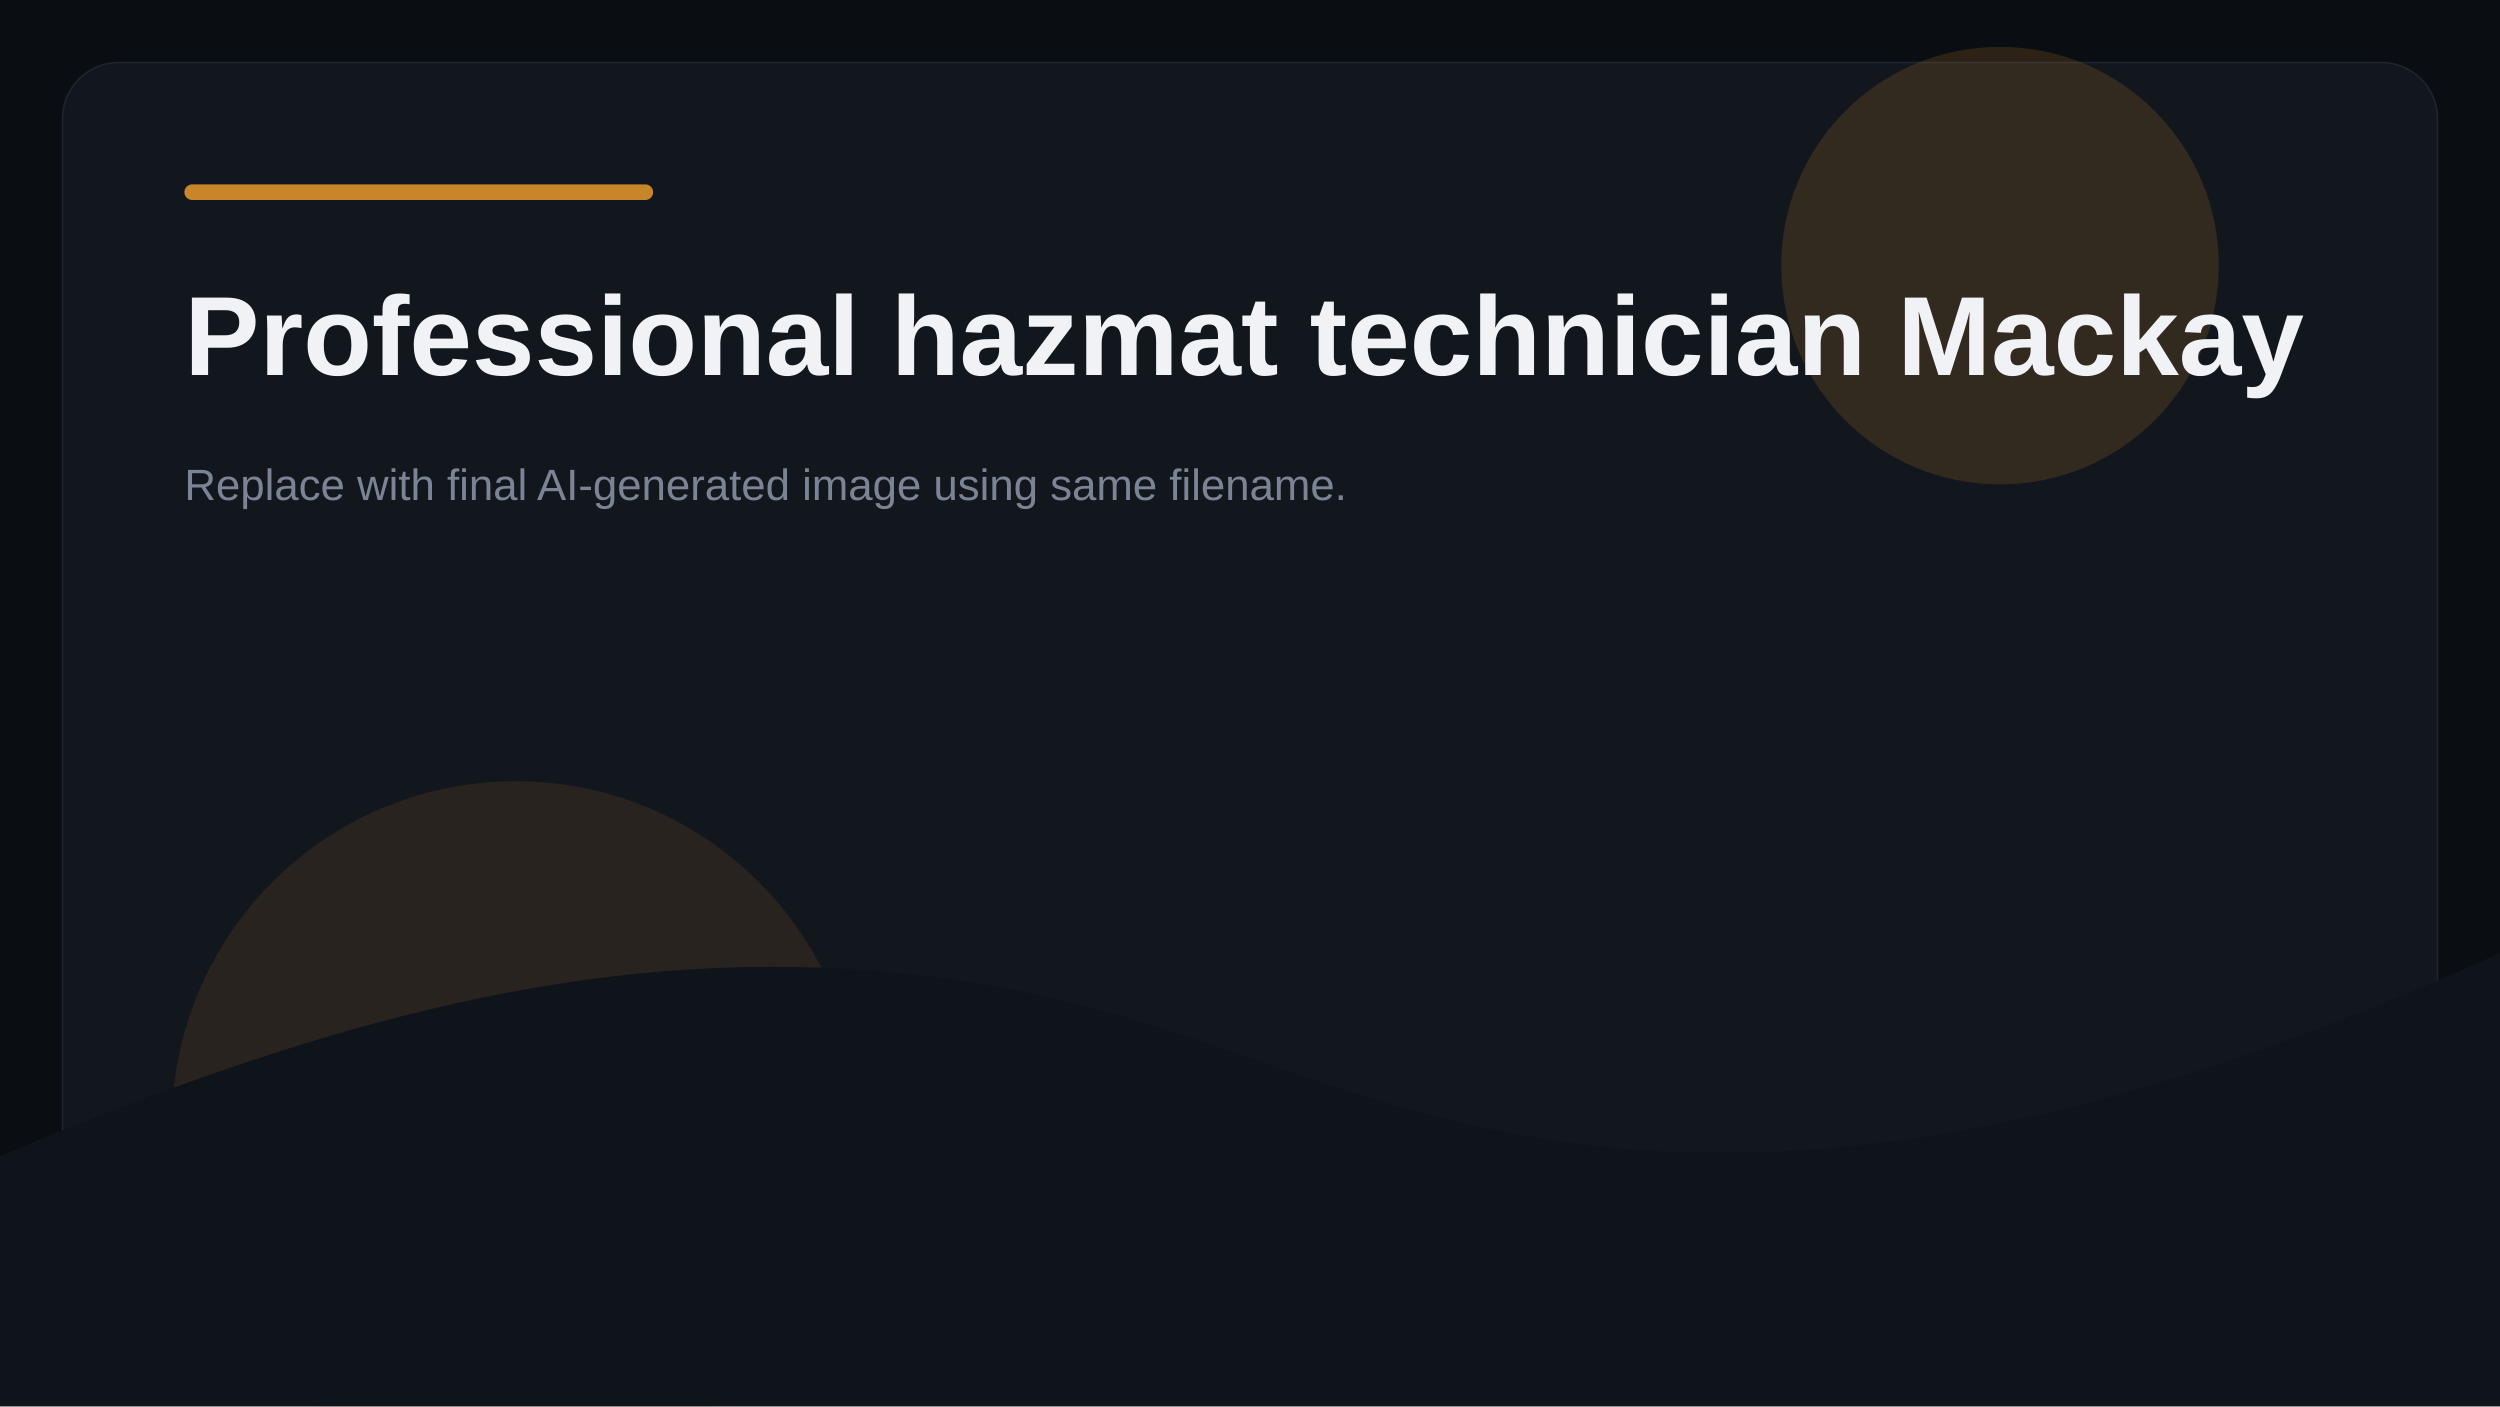
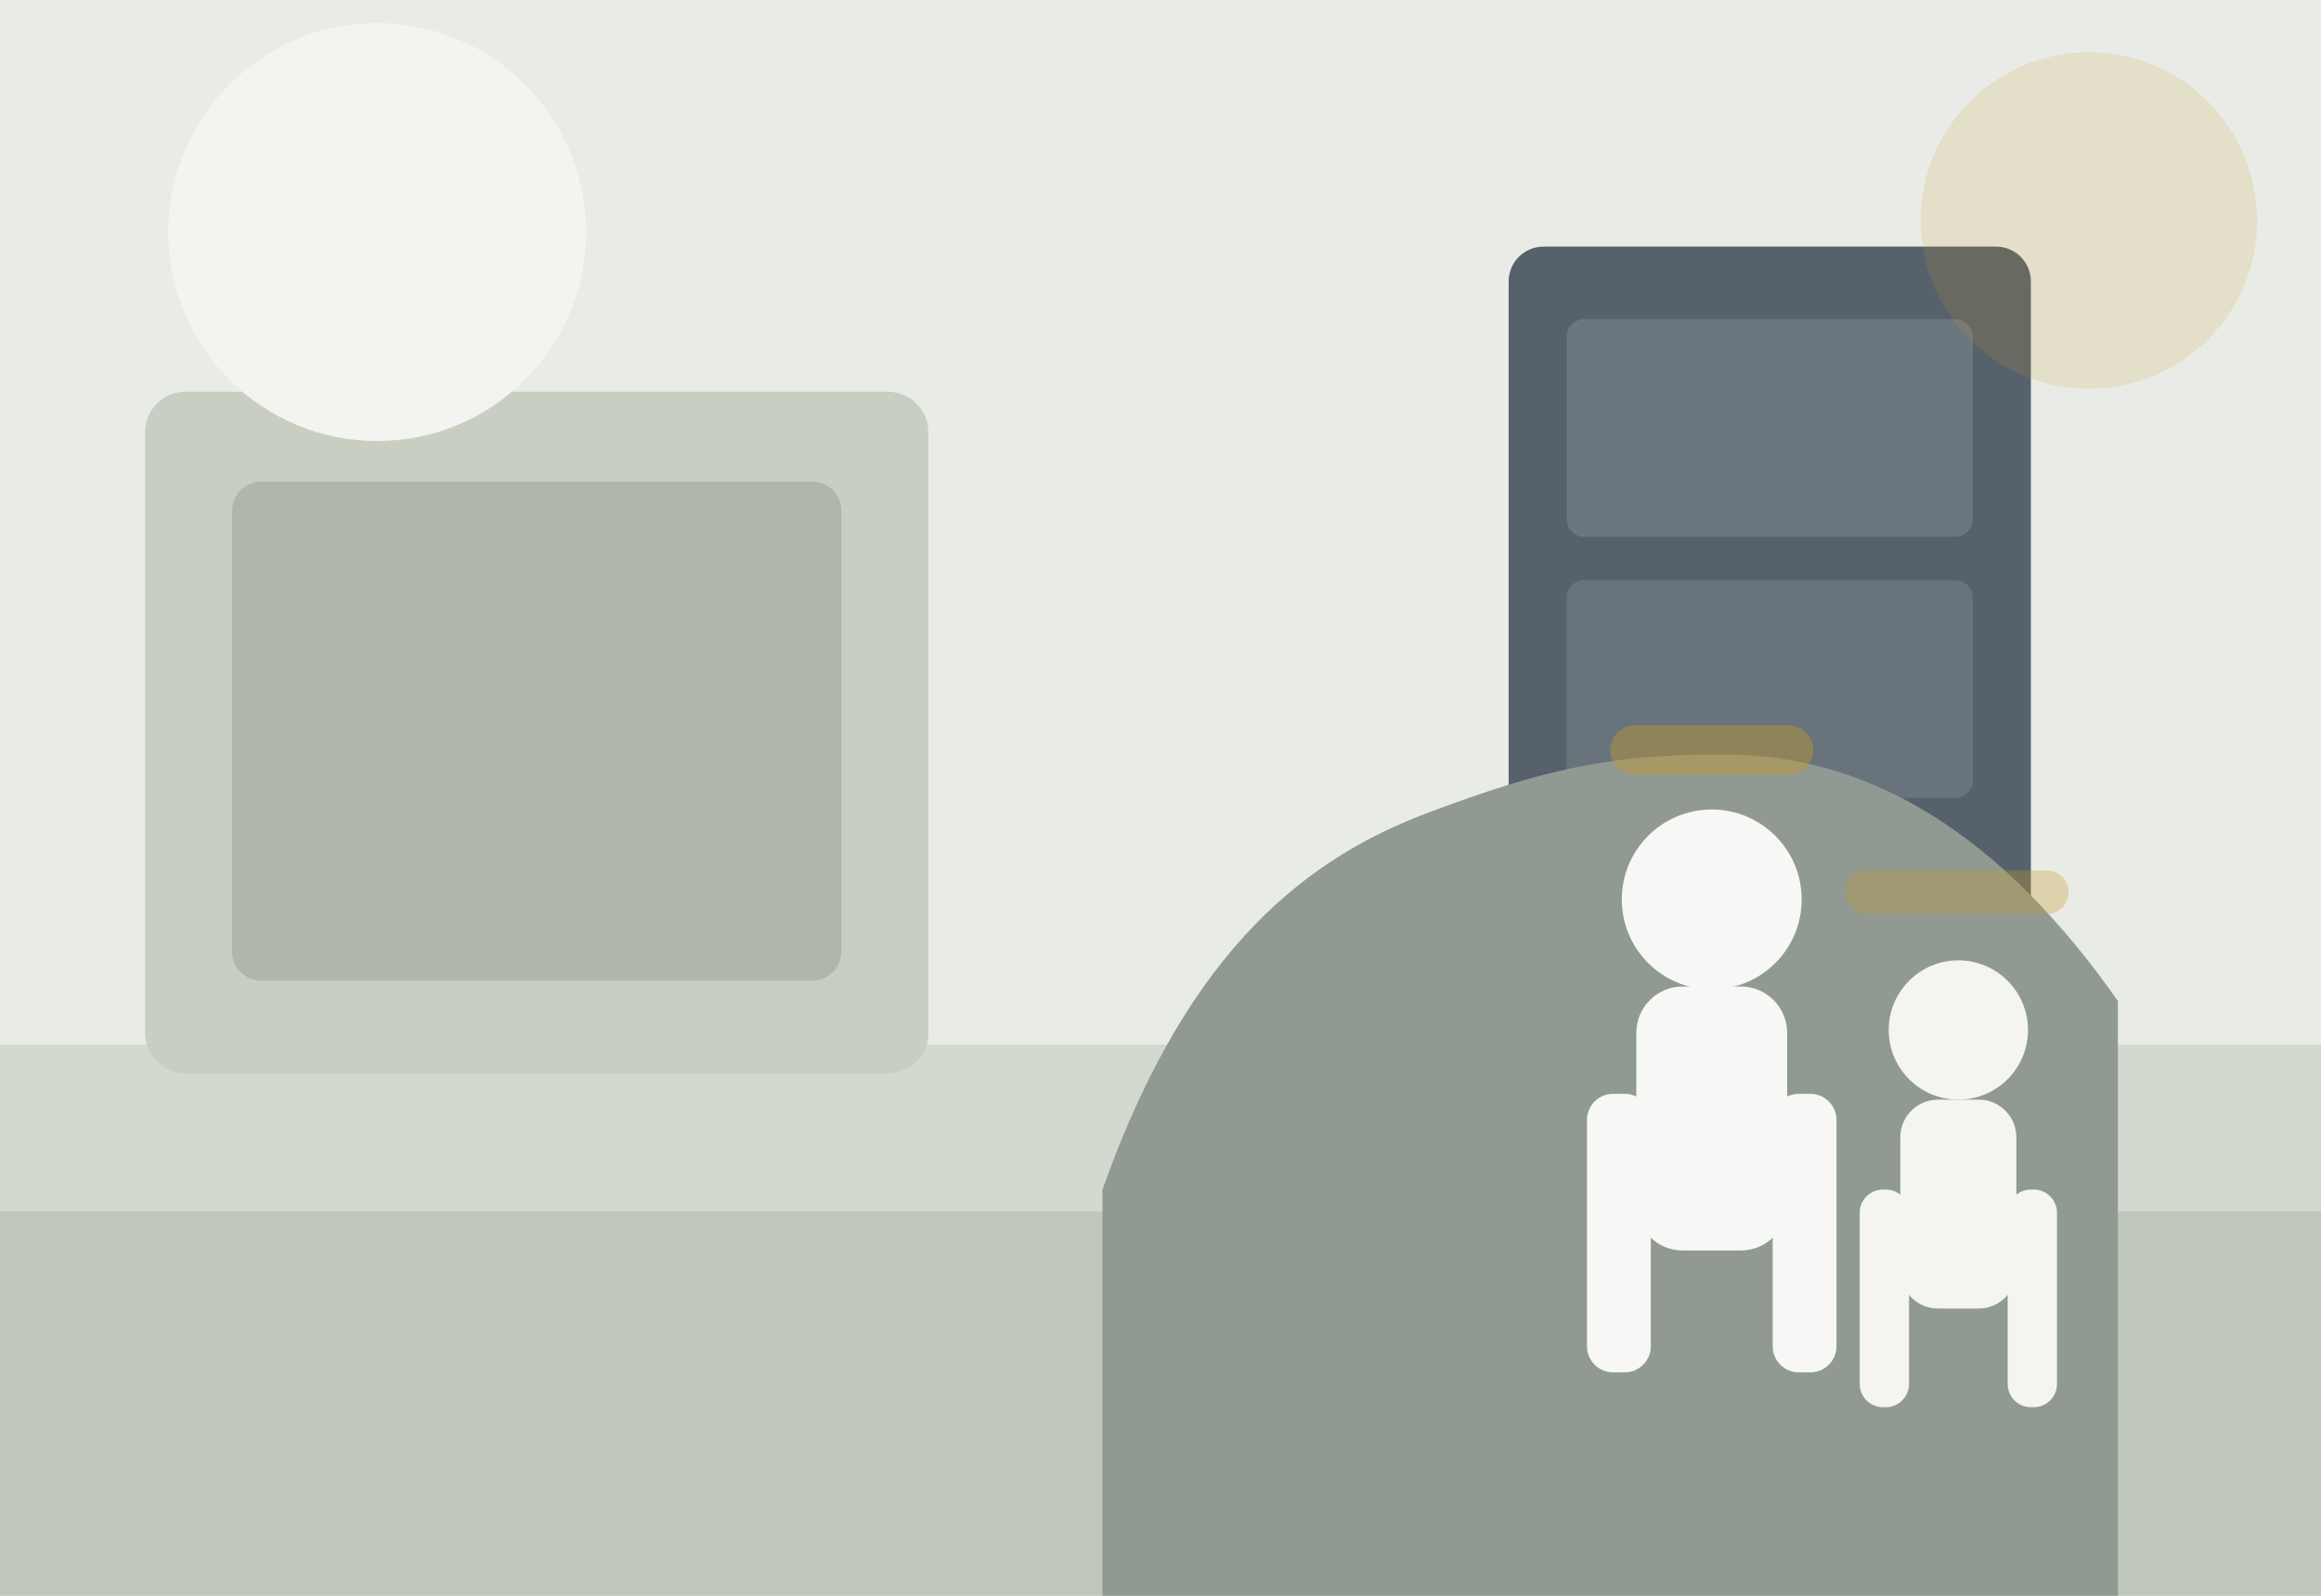
- <svg xmlns="http://www.w3.org/2000/svg" width="1600" height="900" viewBox="0 0 1600 900" fill="none">
-   <rect width="1600" height="900" fill="#0A0D12" />
-   <rect x="40" y="40" width="1520" height="820" rx="36" fill="#12161D" stroke="#1E2530" />
-   <circle cx="1280" cy="170" r="140" fill="#C8862A" fill-opacity="0.18" />
-   <circle cx="330" cy="720" r="220" fill="#C8862A" fill-opacity="0.12" />
-   <path d="M0 740C190 660 360 610 540 620C760 632 840 720 1050 736C1220 748 1400 700 1600 610V900H0V740Z" fill="#0F141B" />
-   <rect x="118" y="118" width="300" height="10" rx="5" fill="#C8862A" />
-   <text x="118" y="240" fill="#F0F2F5" font-size="72" font-family="Arial, sans-serif" font-weight="700">Professional hazmat technician Mackay</text>
-   <text x="118" y="320" fill="#7A8494" font-size="28" font-family="Arial, sans-serif">Replace with final AI-generated image using same filename.</text>
+ <svg xmlns="http://www.w3.org/2000/svg" width="1600" height="1100" viewBox="0 0 1600 1100" fill="none">
+   <rect width="1600" height="1100" fill="#E9ECE6" />
+   <rect y="720" width="1600" height="380" fill="#D4D9D0" />
+   <rect y="835" width="1600" height="265" fill="#BFC7BA" />
+   <rect x="1040" y="170" width="360" height="620" rx="24" fill="#56616C" />
+   <rect x="1080" y="220" width="280" height="150" rx="12" fill="#F7F7F5" fill-opacity="0.14" />
+   <rect x="1080" y="400" width="280" height="150" rx="12" fill="#F7F7F5" fill-opacity="0.12" />
+   <rect x="1080" y="580" width="280" height="150" rx="12" fill="#F7F7F5" fill-opacity="0.12" />
+   <rect x="100" y="270" width="540" height="470" rx="28" fill="#C9CEC3" />
+   <rect x="160" y="332" width="420" height="344" rx="20" fill="#AEB7AA" />
+   <path d="M760 820C820 650 905 590 985 560C1065 530 1110 520 1188 520C1290 520 1380 576 1460 690V1100H760V820Z" fill="#909A92" />
+   <circle cx="1180" cy="620" r="62" fill="#F7F7F5" />
+   <rect x="1128" y="680" width="104" height="182" rx="32" fill="#F7F7F5" />
+   <rect x="1094" y="754" width="44" height="192" rx="18" fill="#F7F7F5" />
+   <rect x="1222" y="754" width="44" height="192" rx="18" fill="#F7F7F5" />
+   <rect x="1110" y="500" width="140" height="34" rx="17" fill="#C49A2C" fill-opacity="0.42" />
+   <circle cx="1350" cy="710" r="48" fill="#F4F5F1" />
+   <rect x="1310" y="758" width="80" height="144" rx="26" fill="#F4F5F1" />
+   <rect x="1282" y="820" width="34" height="150" rx="16" fill="#F4F5F1" />
+   <rect x="1384" y="820" width="34" height="150" rx="16" fill="#F4F5F1" />
+   <rect x="1272" y="600" width="154" height="30" rx="15" fill="#C49A2C" fill-opacity="0.32" />
+   <circle cx="1440" cy="152" r="116" fill="#C49A2C" fill-opacity="0.16" />
+   <circle cx="260" cy="160" r="144" fill="#F3F4F0" />
</svg>
